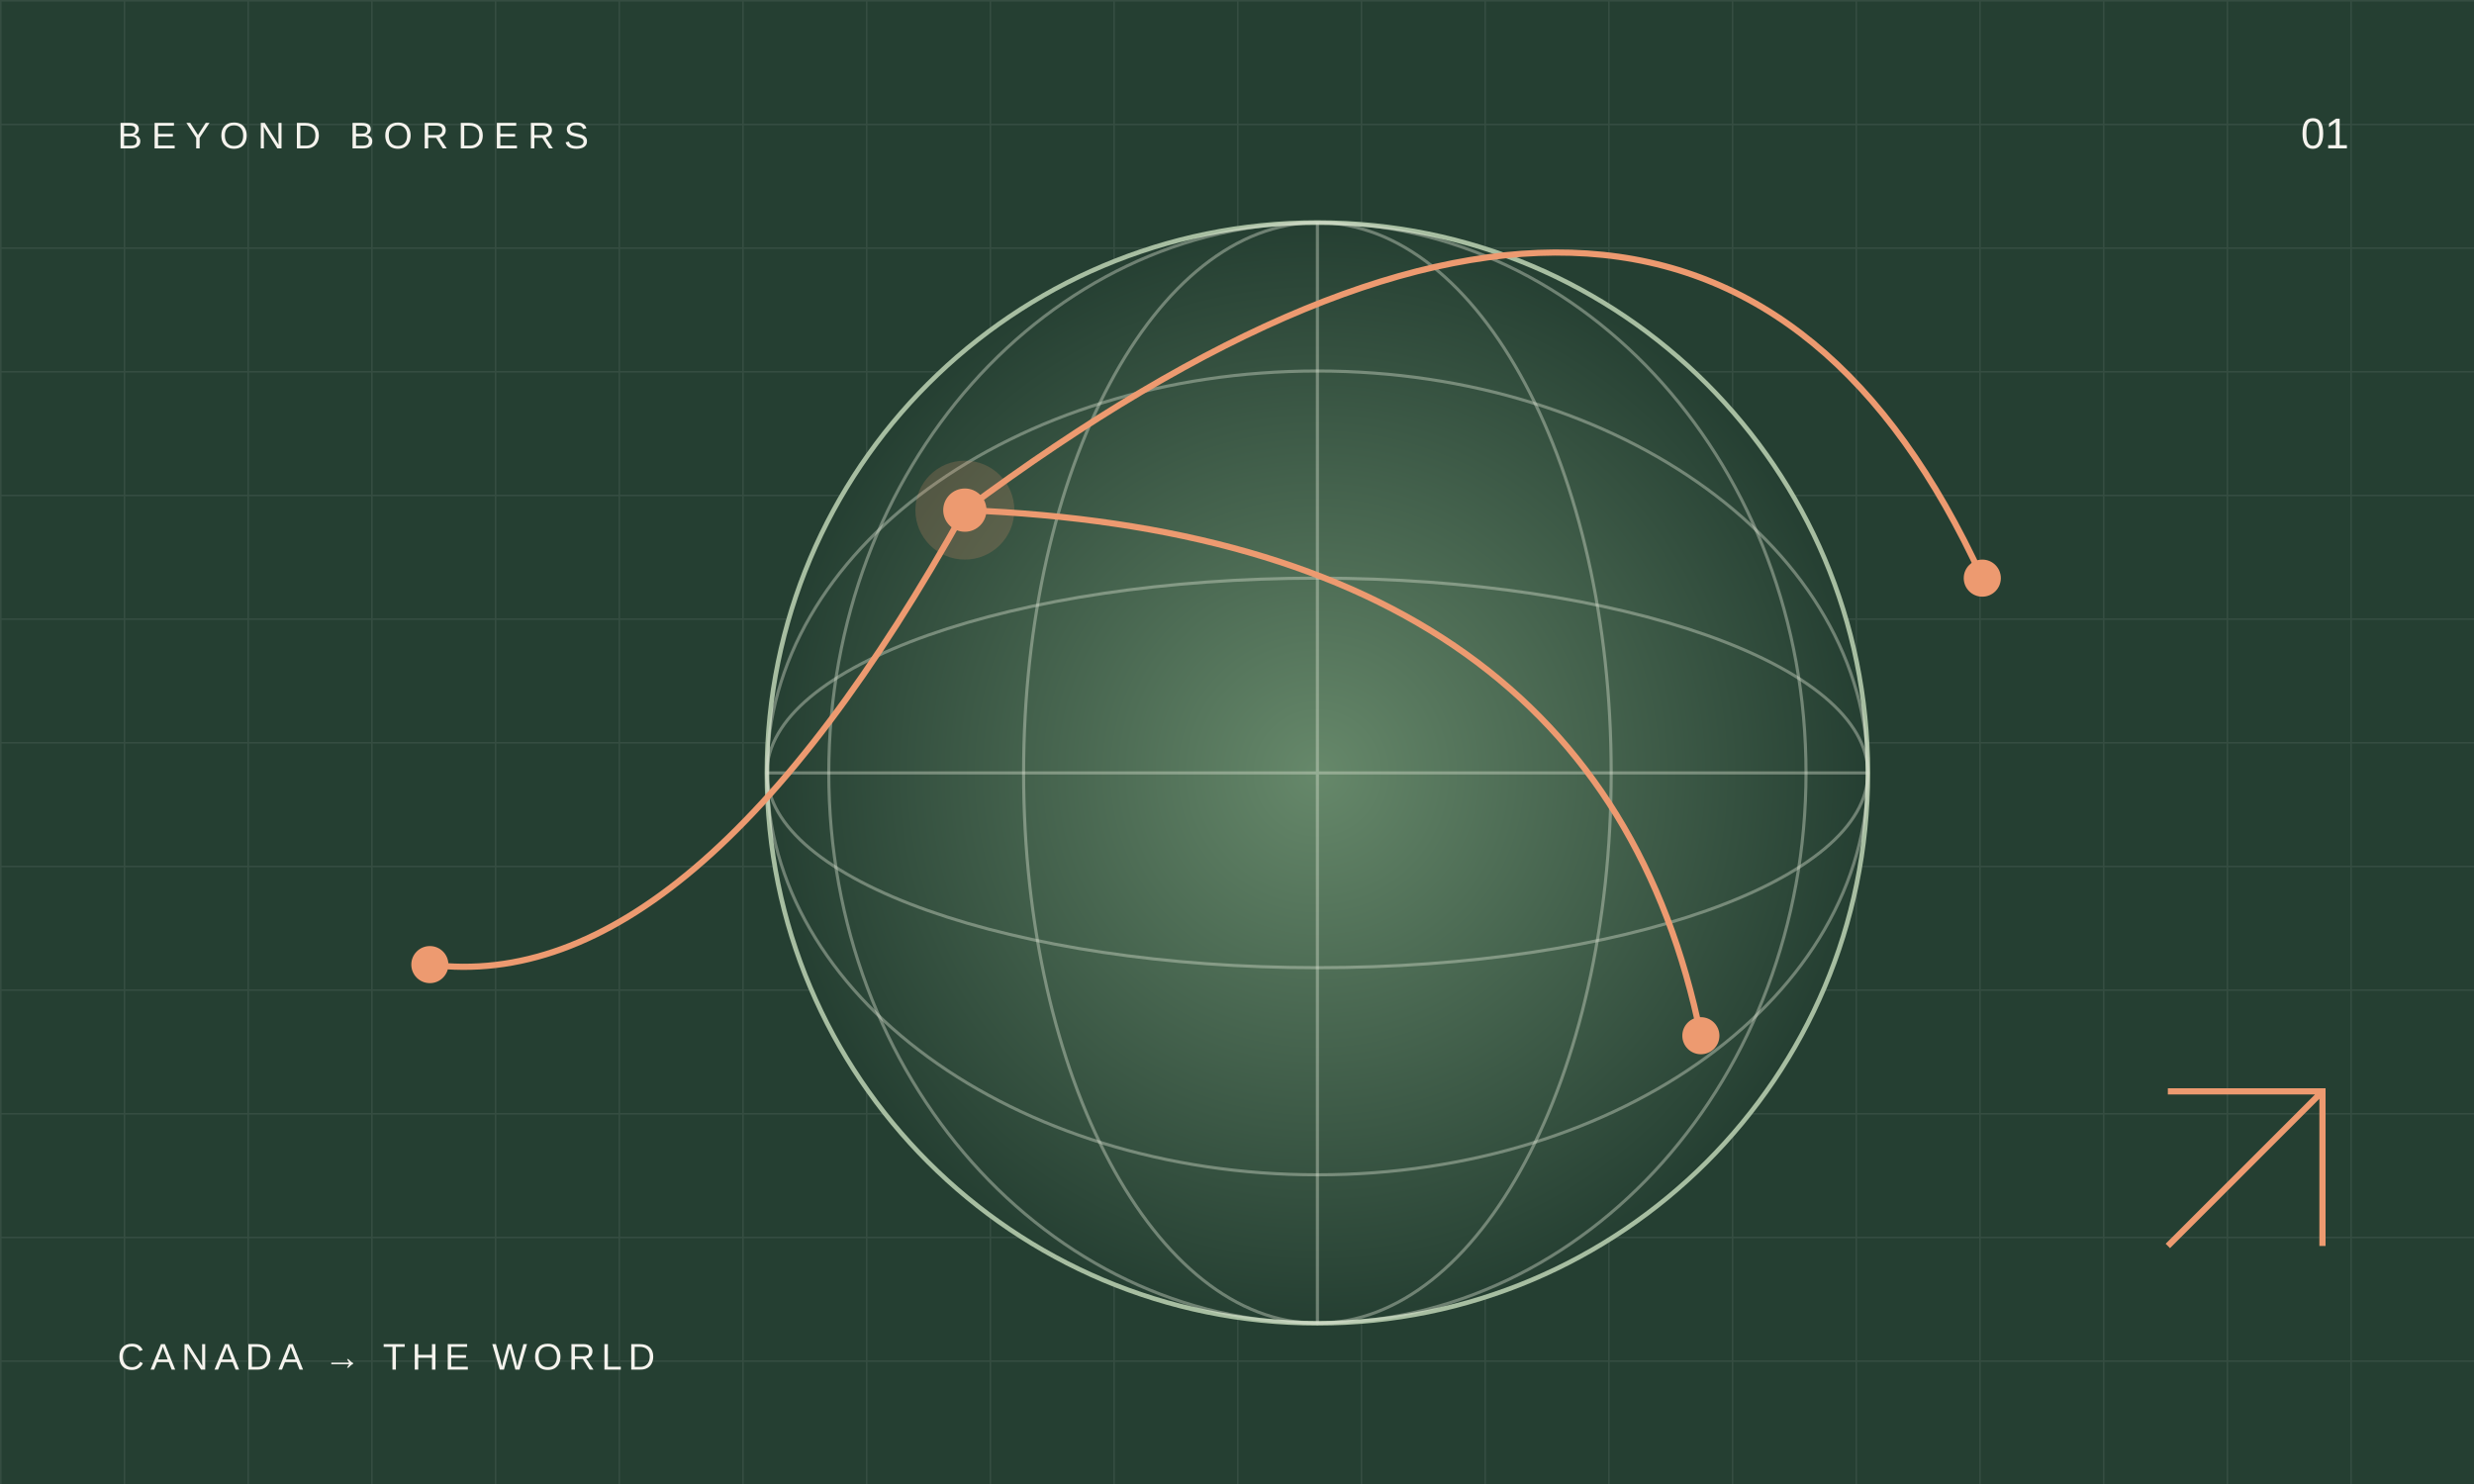
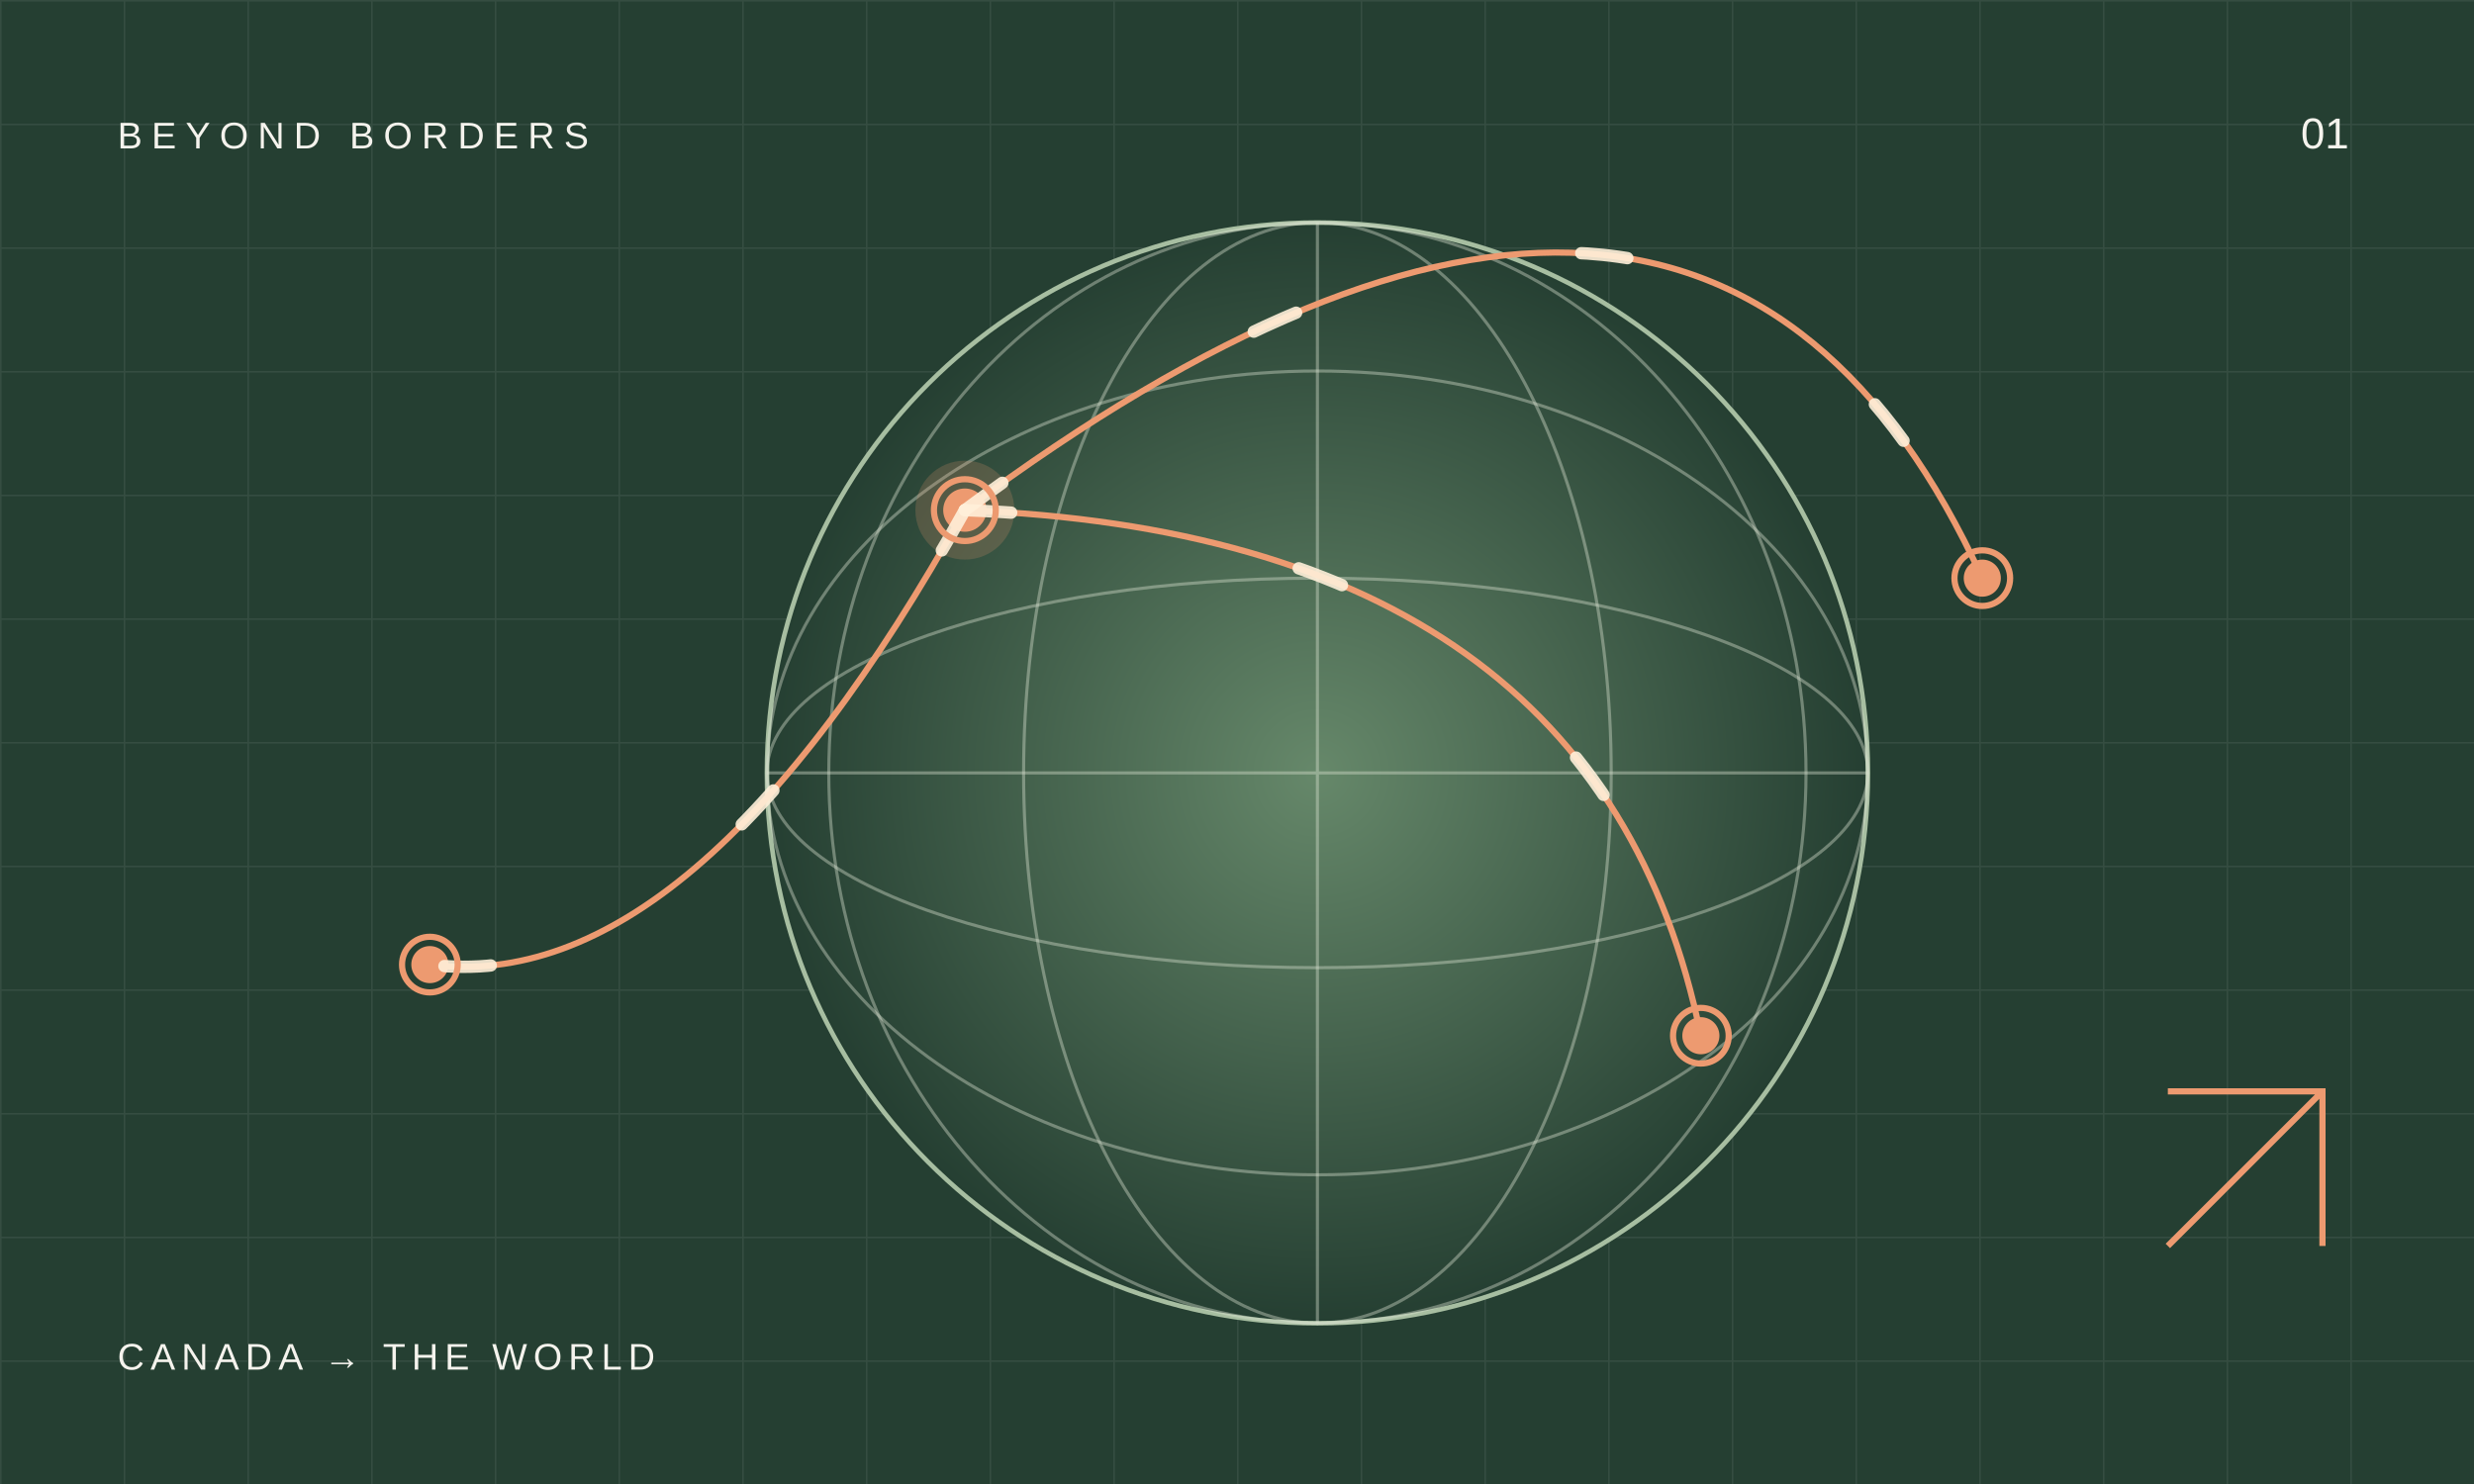
<svg xmlns="http://www.w3.org/2000/svg" width="800" height="480" viewBox="0 0 800 480">
  <defs>
    <pattern id="grid" width="40" height="40" patternUnits="userSpaceOnUse">
      <path d="M40 0H0V40" fill="none" stroke="#f5f3ed" stroke-opacity=".08" />
    </pattern>
    <radialGradient id="light">
      <stop stop-color="#66886a" />
      <stop offset="1" stop-color="#253f32" />
    </radialGradient>
  </defs>
  <rect width="800" height="480" fill="#253f32" />
  <rect width="800" height="480" fill="url(#grid)" />
  <circle cx="426" cy="250" r="178" fill="url(#light)" stroke="#a7bea1" stroke-width="1.5" />
  <g fill="none" stroke="#dce4d3" stroke-opacity=".4">
    <ellipse cx="426" cy="250" rx="95" ry="178" />
    <ellipse cx="426" cy="250" rx="158" ry="178" />
    <ellipse cx="426" cy="250" rx="178" ry="63" />
    <ellipse cx="426" cy="250" rx="178" ry="130" />
    <path d="M248 250H604M426 72V428" />
  </g>
  <g fill="none" stroke="#ed9a70" stroke-width="2">
    <path d="M312 165Q550 -12 641 187" />
    <path d="M312 165Q224 323 139 312" />
    <path d="M312 165Q517 173 550 335" />
  </g>
  <g fill="#ed9a70">
    <circle cx="641" cy="187" r="6" />
    <circle cx="139" cy="312" r="6" />
    <circle cx="550" cy="335" r="6" />
  </g>
  <circle cx="312" cy="165" r="16" fill="#ed9a70" fill-opacity=".2" />
  <circle cx="312" cy="165" r="7" fill="#ed9a70" />
  <g font-family="Arial,sans-serif" fill="#f5f3ed">
    <text x="38" y="48" font-size="12" letter-spacing="3">BEYOND BORDERS</text>
    <text x="38" y="443" font-size="12" letter-spacing="2">CANADA → THE WORLD</text>
    <text x="744" y="48" font-size="14">01</text>
  </g>
  <path d="M701 403H751V353M751 403L701 353" transform="rotate(-90 726 378)" fill="none" stroke="#ed9a70" stroke-width="2" />
+   <style>
+   .route-light { animation: route-travel 8s linear infinite; }
+   .route-light:nth-child(2) { animation-delay: -2.6s; }
+   .route-light:nth-child(3) { animation-delay: -5.3s; }
+   .pulse { transform-box: fill-box; transform-origin: center; animation: beacon 4s ease-out infinite; }
+   .pulse:nth-child(2) { animation-delay: -1s; }
+   .pulse:nth-child(3) { animation-delay: -2s; }
+   .pulse:nth-child(4) { animation-delay: -3s; }
+   @keyframes beacon { 0% { transform: scale(1); opacity: .8; } 80%, 100% { transform: scale(2.8); opacity: 0; } }
+   @keyframes route-travel { from { stroke-dashoffset: 110; } to { stroke-dashoffset: 0; } }
+   @media (prefers-reduced-motion: reduce), print { .motion { display: none; } }
+ </style>
+   <g class="motion" fill="none" stroke="#fff0d9" stroke-width="4" stroke-linecap="round" stroke-opacity=".9" stroke-dasharray="15 95" pointer-events="none">
+     <path class="route-light" pathLength="100" d="M312 165Q550 -12 641 187" />
+     <path class="route-light" pathLength="100" d="M312 165Q224 323 139 312" />
+     <path class="route-light" pathLength="100" d="M312 165Q517 173 550 335" />
+   </g>
+   <g class="motion" fill="none" stroke="#ed9a70" stroke-width="2" pointer-events="none">
+     <circle class="pulse" cx="312" cy="165" r="10" />
+     <circle class="pulse" cx="641" cy="187" r="9" />
+     <circle class="pulse" cx="139" cy="312" r="9" />
+     <circle class="pulse" cx="550" cy="335" r="9" />
+   </g>
</svg>
